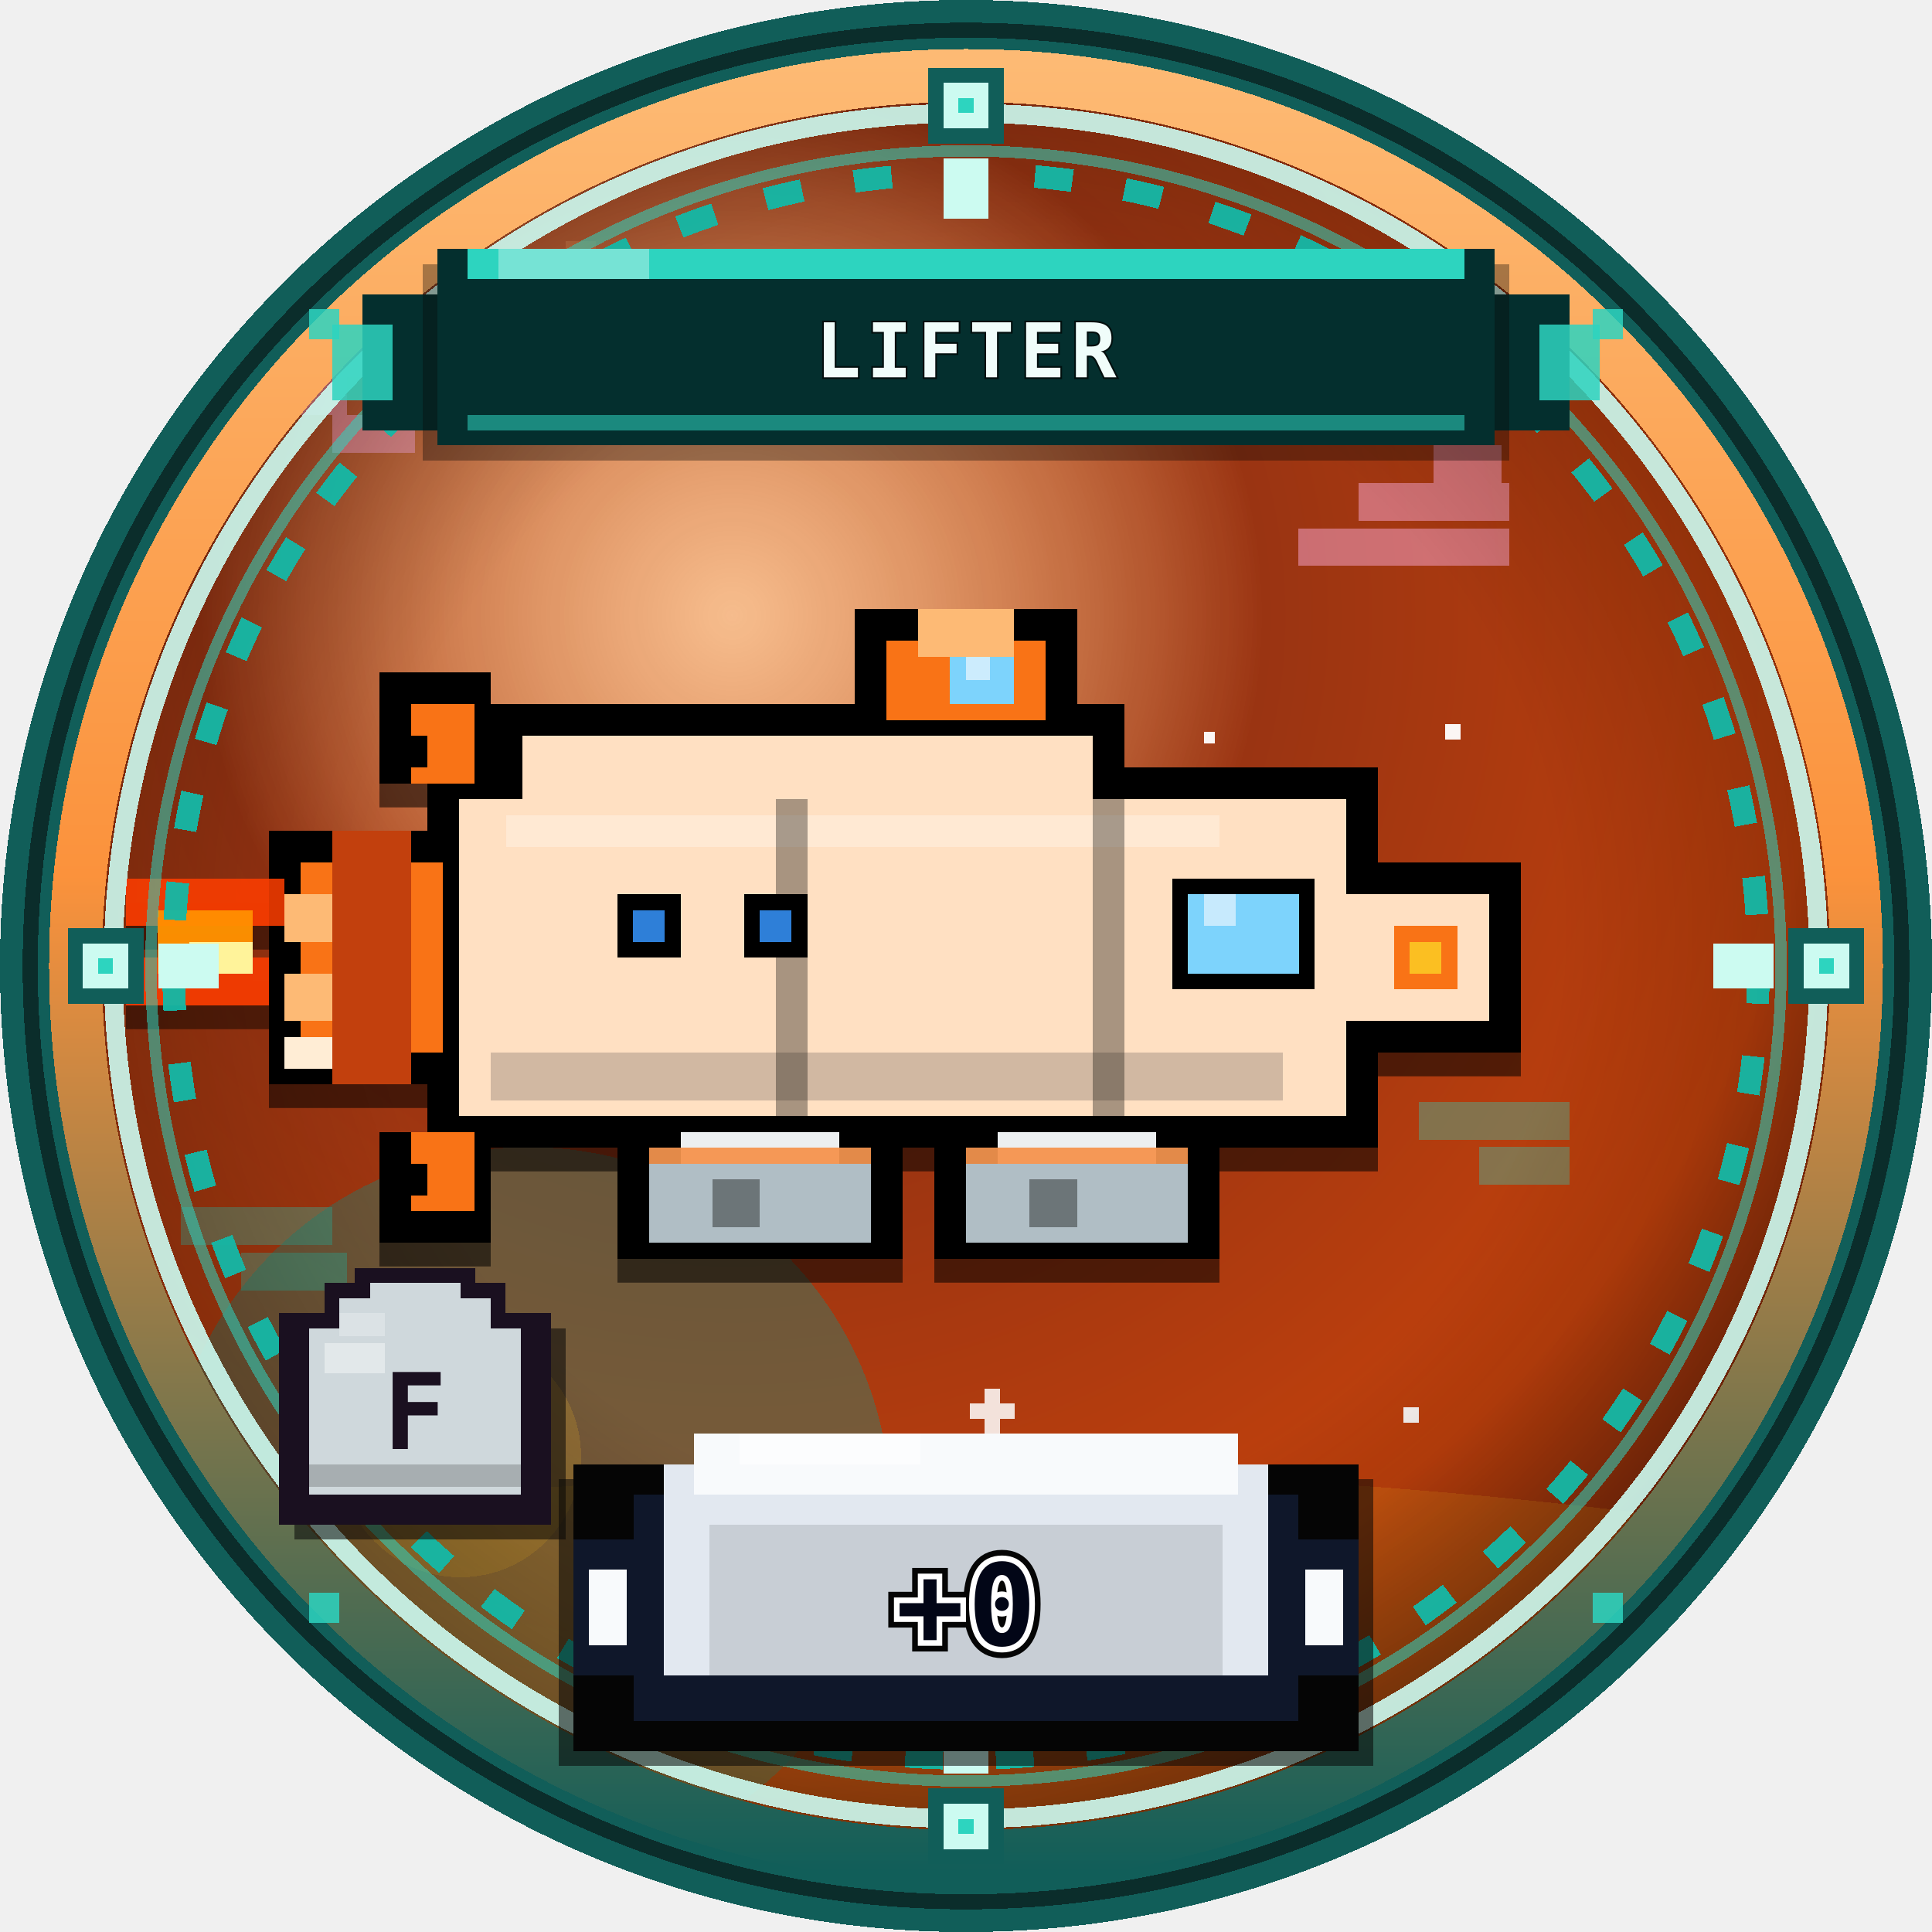
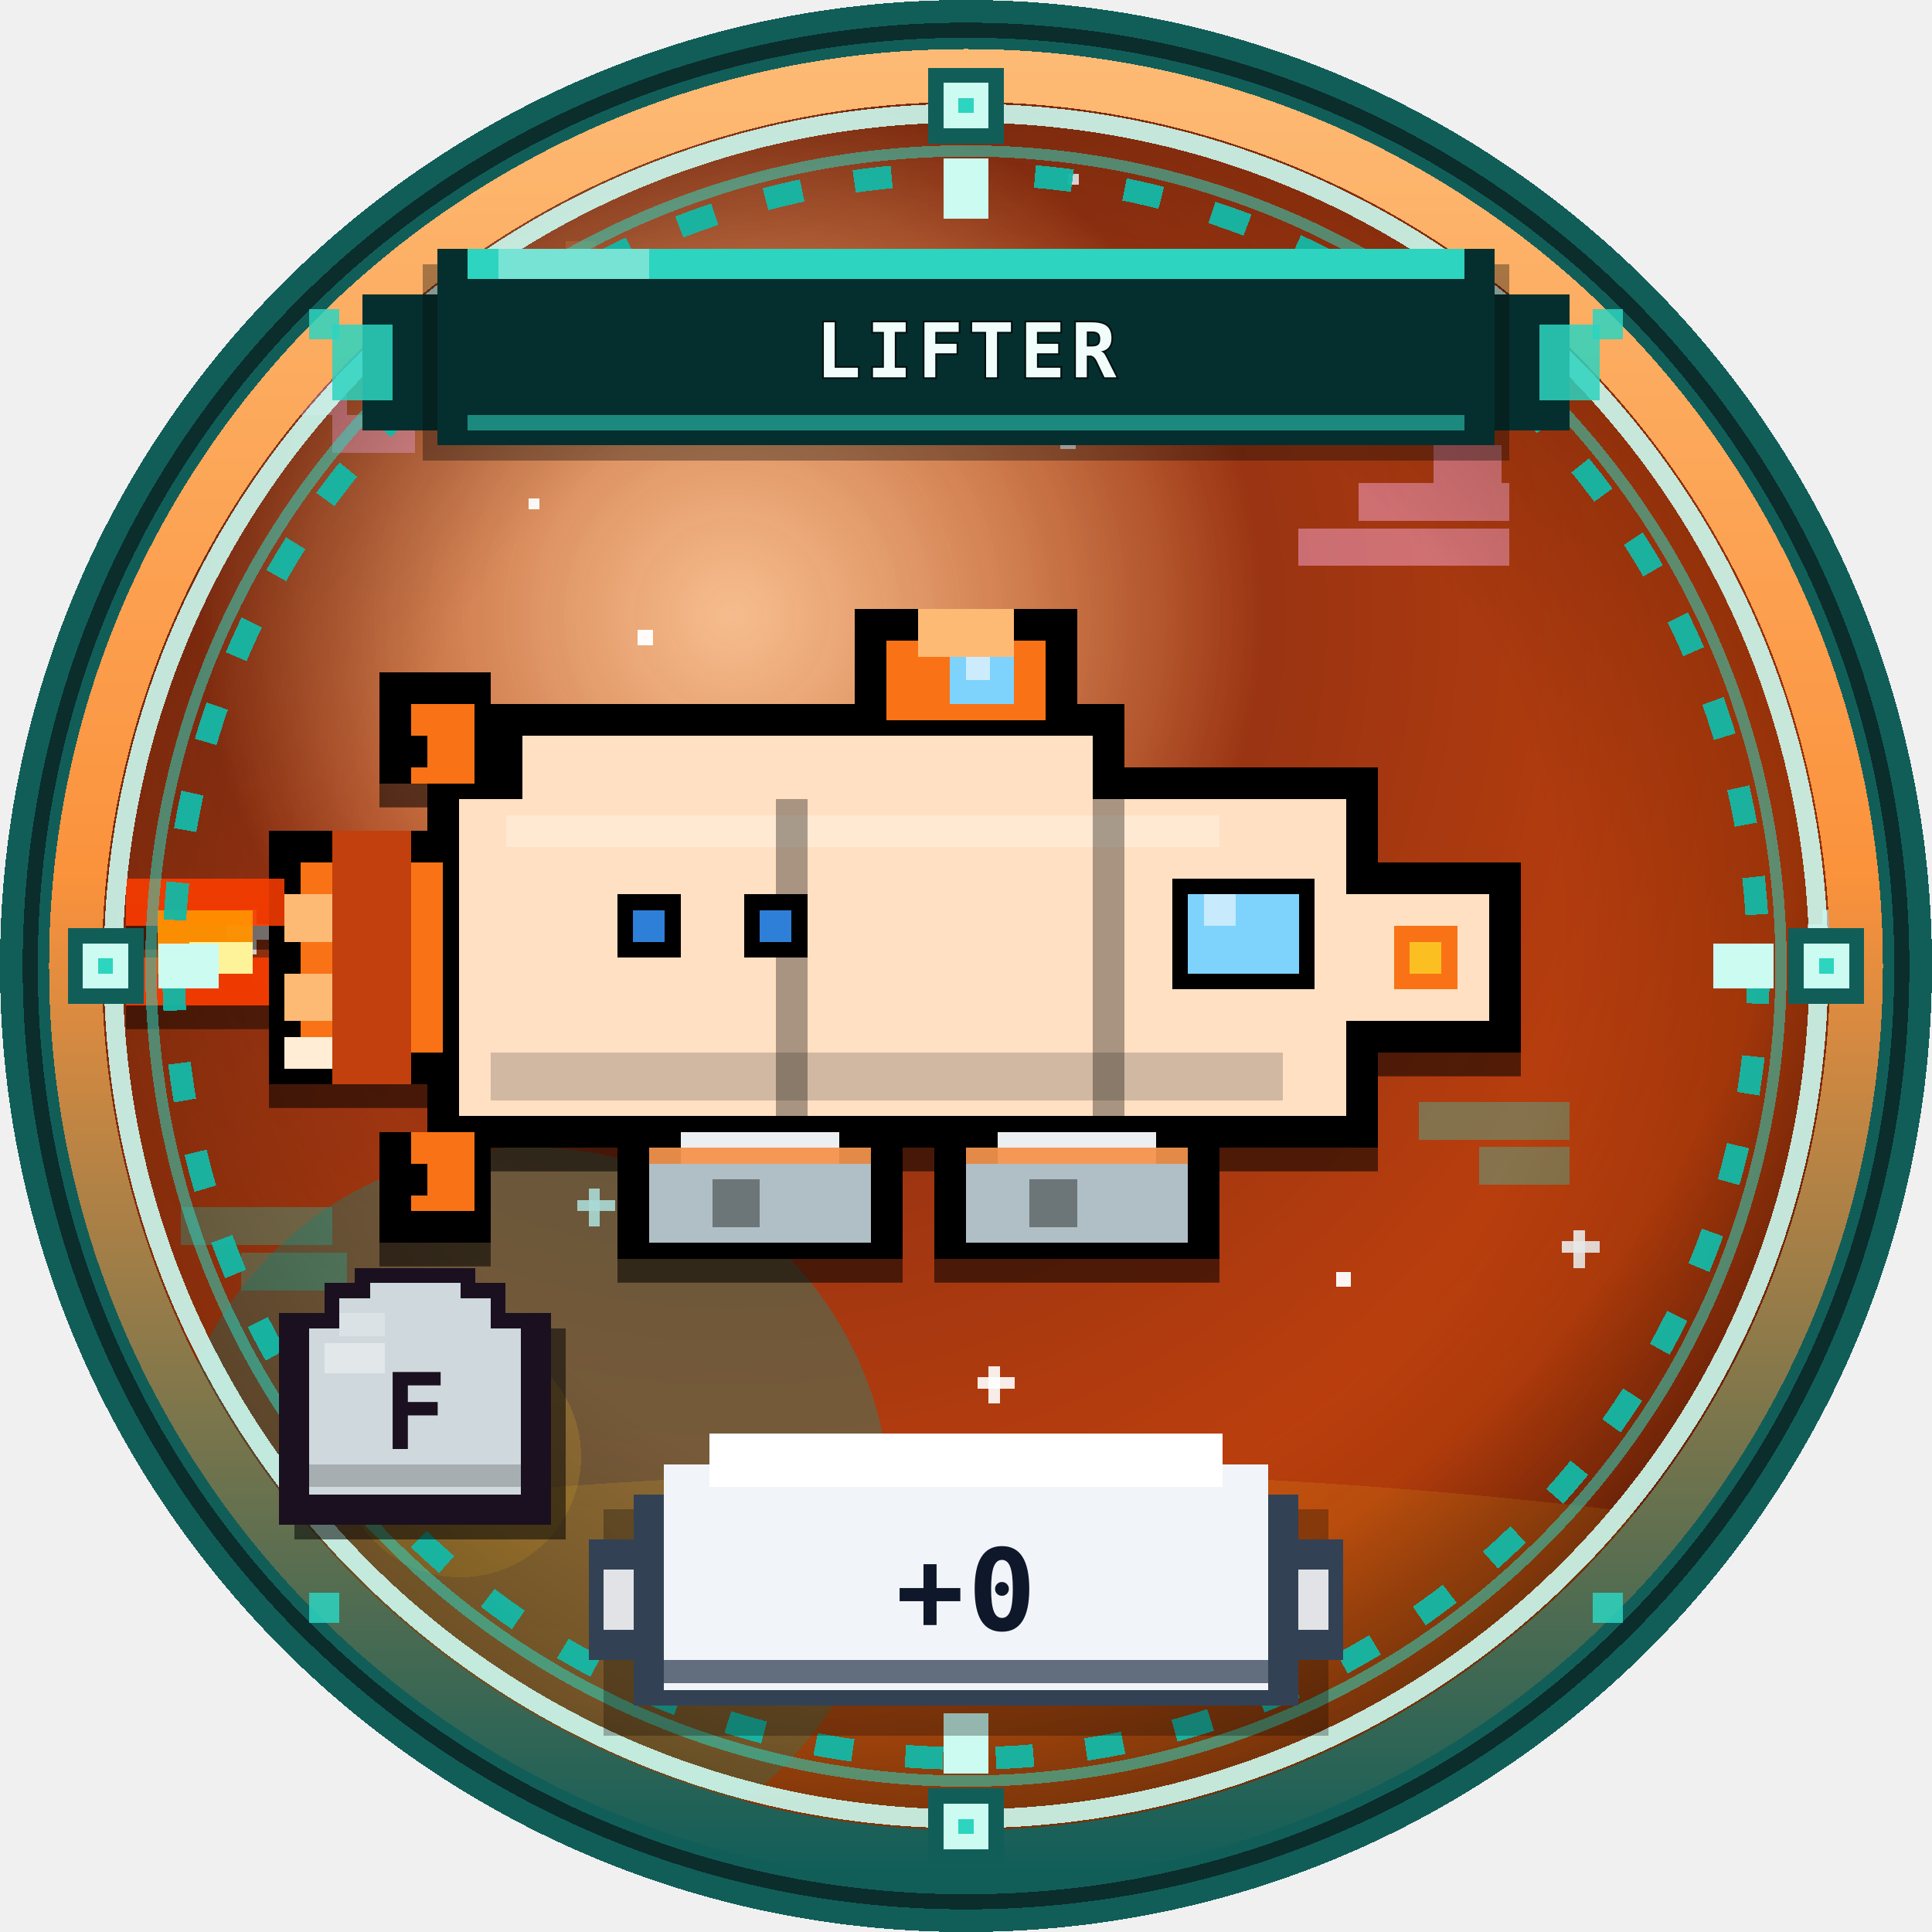
<svg xmlns="http://www.w3.org/2000/svg" viewBox="0 0 512 512" class="w-full h-full" shape-rendering="crispEdges">
  <defs>
-     <radialGradient id="bg_badge_9967" cx="38%" cy="32%" r="78%">
+     <radialGradient id="bg_badge_5868" cx="38%" cy="32%" r="78%">
      <stop offset="0%" stop-color="#fb923c" stop-opacity="0.55" />
      <stop offset="35%" stop-color="#9a3412" />
      <stop offset="72%" stop-color="#c2410c" />
      <stop offset="100%" stop-color="#431407" />
    </radialGradient>
-     <linearGradient id="hull_badge_9967" x1="0%" y1="0%" x2="100%" y2="0%">
+     <linearGradient id="hull_badge_5868" x1="0%" y1="0%" x2="100%" y2="0%">
      <stop offset="0%" stop-color="#cc5500" />
      <stop offset="50%" stop-color="#ff7722" />
      <stop offset="100%" stop-color="#aa4400" />
    </linearGradient>
-     <linearGradient id="frame_badge_9967" x1="0%" y1="0%" x2="100%" y2="100%">
+     <linearGradient id="frame_badge_5868" x1="0%" y1="0%" x2="100%" y2="100%">
      <stop offset="0%" stop-color="#fdba74" />
      <stop offset="50%" stop-color="#fb923c" />
      <stop offset="100%" stop-color="#fed7aa" />
    </linearGradient>
-     <linearGradient id="rim_badge_9967" x1="0%" y1="0%" x2="0%" y2="100%">
+     <linearGradient id="rim_badge_5868" x1="0%" y1="0%" x2="0%" y2="100%">
      <stop offset="0%" stop-color="#fdba74" />
      <stop offset="45%" stop-color="#fb923c" />
      <stop offset="100%" stop-color="#115e59" />
    </linearGradient>
-     <radialGradient id="vignette_badge_9967" cx="50%" cy="48%" r="55%">
+     <radialGradient id="vignette_badge_5868" cx="50%" cy="48%" r="55%">
      <stop offset="55%" stop-color="#000000" stop-opacity="0" />
      <stop offset="100%" stop-color="#000000" stop-opacity="0.42" />
    </radialGradient>
-     <filter id="shadow_badge_9967" x="-50%" y="-50%" width="200%" height="200%">
+     <filter id="shadow_badge_5868" x="-50%" y="-50%" width="200%" height="200%">
      <feDropShadow dx="0" dy="6" stdDeviation="0" flood-color="#000" flood-opacity="0.55" />
    </filter>
-     <filter id="glow_badge_9967">
+     <filter id="glow_badge_5868">
      <feGaussianBlur stdDeviation="1.2" result="blur" />
      <feComposite in="SourceGraphic" in2="blur" operator="over" />
    </filter>
-     <filter id="text_glow_badge_9967" x="-50%" y="-50%" width="200%" height="200%">
+     <filter id="text_glow_badge_5868" x="-50%" y="-50%" width="200%" height="200%">
      <feGaussianBlur stdDeviation="2" result="blur" />
      <feMerge>
        <feMergeNode in="blur" />
        <feMergeNode in="SourceGraphic" />
      </feMerge>
    </filter>
-     <clipPath id="clip_badge_9967">
+     <clipPath id="clip_badge_5868">
      <circle cx="256" cy="256" r="236" />
    </clipPath>
  </defs>
-   <g clip-path="url(#clip_badge_9967)">
-     <rect width="512" height="512" fill="url(#bg_badge_9967)" />
+   <g clip-path="url(#clip_badge_5868)">
+     <rect width="512" height="512" fill="url(#bg_badge_5868)" />
    <g fill="#ffffff" shape-rendering="crispEdges">
-       <rect x="485" y="273" width="4" height="4" fill-opacity="0.95" />
-       <rect x="228" y="292" width="10" height="3" fill-opacity="0.9" />
-       <rect x="231" y="289" width="3" height="10" fill-opacity="0.9" />
-       <rect x="383" y="192" width="4" height="4" fill-opacity="0.95" />
-       <rect x="441" y="69" width="3" height="3" fill-opacity="0.95" />
-       <rect x="220" y="102" width="3" height="3" fill-opacity="0.95" />
-       <rect x="184" y="247" width="4" height="4" fill-opacity="0.95" />
-       <rect x="93" y="48" width="4" height="4" fill-opacity="0.95" />
-       <rect x="469" y="395" width="4" height="4" fill-opacity="0.95" />
-       <rect x="221" y="66" width="3" height="3" fill-opacity="0.95" />
-       <rect x="466" y="416" width="10" height="3" fill-opacity="0.9" />
-       <rect x="469" y="413" width="3" height="10" fill-opacity="0.9" />
-       <rect x="161" y="203" width="3" height="3" fill-opacity="0.95" />
-       <rect x="156" y="283" width="10" height="3" fill-opacity="0.9" />
-       <rect x="159" y="280" width="3" height="10" fill-opacity="0.9" />
-       <rect x="372" y="373" width="4" height="4" fill-opacity="0.95" />
-       <rect x="40" y="386" width="10" height="3" fill-opacity="0.9" />
-       <rect x="43" y="383" width="3" height="10" fill-opacity="0.9" />
-       <rect x="319" y="194" width="3" height="3" fill-opacity="0.95" />
-       <rect x="405" y="67" width="4" height="4" fill-opacity="0.85" />
-       <rect x="401" y="71" width="12" height="4" fill-opacity="0.85" />
-       <rect x="405" y="75" width="4" height="4" fill-opacity="0.85" />
-       <rect x="261" y="368" width="4" height="4" fill-opacity="0.85" />
-       <rect x="257" y="372" width="12" height="4" fill-opacity="0.85" />
-       <rect x="261" y="376" width="4" height="4" fill-opacity="0.85" />
-       <rect x="329" y="96" width="10" height="3" fill-opacity="0.9" />
-       <rect x="332" y="93" width="3" height="10" fill-opacity="0.9" />
+       <rect x="153" y="318" width="10" height="3" fill-opacity="0.9" />
+       <rect x="156" y="315" width="3" height="10" fill-opacity="0.9" />
+       <rect x="259" y="365" width="10" height="3" fill-opacity="0.9" />
+       <rect x="262" y="362" width="3" height="10" fill-opacity="0.9" />
+       <rect x="334" y="401" width="4" height="4" fill-opacity="0.95" />
+       <rect x="280" y="253" width="4" height="4" fill-opacity="0.85" />
+       <rect x="276" y="257" width="12" height="4" fill-opacity="0.85" />
+       <rect x="280" y="261" width="4" height="4" fill-opacity="0.85" />
+       <rect x="263" y="174" width="3" height="3" fill-opacity="0.95" />
+       <rect x="283" y="46" width="3" height="3" fill-opacity="0.95" />
+       <rect x="252" y="265" width="4" height="4" fill-opacity="0.95" />
+       <rect x="188" y="303" width="4" height="4" fill-opacity="0.95" />
+       <rect x="354" y="337" width="4" height="4" fill-opacity="0.95" />
+       <rect x="265" y="405" width="10" height="3" fill-opacity="0.9" />
+       <rect x="268" y="402" width="3" height="10" fill-opacity="0.9" />
+       <rect x="281" y="107" width="4" height="4" fill-opacity="0.85" />
+       <rect x="277" y="111" width="12" height="4" fill-opacity="0.85" />
+       <rect x="281" y="115" width="4" height="4" fill-opacity="0.85" />
+       <rect x="255" y="394" width="3" height="3" fill-opacity="0.95" />
+       <rect x="414" y="329" width="10" height="3" fill-opacity="0.9" />
+       <rect x="417" y="326" width="3" height="10" fill-opacity="0.9" />
+       <rect x="483" y="241" width="4" height="4" fill-opacity="0.85" />
+       <rect x="479" y="245" width="12" height="4" fill-opacity="0.85" />
+       <rect x="483" y="249" width="4" height="4" fill-opacity="0.85" />
+       <rect x="140" y="132" width="3" height="3" fill-opacity="0.95" />
+       <rect x="358" y="219" width="3" height="3" fill-opacity="0.95" />
+       <rect x="169" y="167" width="4" height="4" fill-opacity="0.95" />
+       <rect x="64" y="241" width="4" height="4" fill-opacity="0.85" />
+       <rect x="60" y="245" width="12" height="4" fill-opacity="0.85" />
+       <rect x="64" y="249" width="4" height="4" fill-opacity="0.85" />
    </g>
    <g opacity="0.5" shape-rendering="crispEdges">
      <g fill="#f9a8d4">
        <rect x="56" y="100" width="36" height="10" />
        <rect x="72" y="90" width="44" height="10" />
        <rect x="88" y="110" width="22" height="10" />
        <rect x="360" y="128" width="40" height="10" />
        <rect x="344" y="140" width="56" height="10" />
        <rect x="380" y="118" width="18" height="10" />
      </g>
      <g fill="#2dd4bf" opacity="0.7">
        <rect x="48" y="320" width="40" height="10" />
        <rect x="64" y="332" width="28" height="10" />
        <rect x="376" y="292" width="40" height="10" />
        <rect x="392" y="304" width="24" height="10" />
      </g>
-       <g fill="url(#frame_badge_9967)" opacity="0.45">
+       <g fill="url(#frame_badge_5868)" opacity="0.45">
        <rect x="150" y="64" width="8" height="8" />
        <rect x="348" y="84" width="8" height="8" />
        <rect x="120" y="250" width="8" height="8" />
        <rect x="300" y="230" width="8" height="8" />
        <rect x="200" y="300" width="6" height="6" />
      </g>
    </g>
    <circle cx="140" cy="400" r="96" fill="#0d9488" fill-opacity="0.35" />
    <circle cx="122" cy="386" r="32" fill="#fbbf24" fill-opacity="0.18" />
    <path d="M-40 420 Q256 360 552 420 V520 H-40 Z" fill="#fbbf24" fill-opacity="0.16" />
-     <rect width="512" height="512" fill="url(#vignette_badge_9967)" />
-   </g>
-   <g transform="translate(256, 258) scale(1.05)" filter="url(#shadow_badge_9967)">
+     <rect width="512" height="512" fill="url(#vignette_badge_5868)" />
+   </g>
+   <g transform="translate(256, 258) scale(1.05)" filter="url(#shadow_badge_5868)">
    <g transform="translate(12, -4)" shape-rendering="crispEdges">
      <rect x="-148" y="-48" width="240" height="96" fill="#050505" />
      <rect x="-132" y="-64" width="160" height="20" fill="#050505" />
      <rect x="92" y="-24" width="36" height="48" fill="#050505" />
      <rect x="-188" y="-32" width="44" height="64" fill="#050505" />
      <rect x="-100" y="40" width="72" height="36" fill="#050505" />
      <rect x="-20" y="40" width="72" height="36" fill="#050505" />
      <rect x="-40" y="-88" width="56" height="28" fill="#050505" />
      <rect x="-160" y="-72" width="28" height="28" fill="#050505" />
      <rect x="-160" y="44" width="28" height="28" fill="#050505" />
      <rect x="-140" y="-40" width="224" height="80" fill="#ffe0c2" />
      <rect x="-124" y="-56" width="144" height="16" fill="#ffe0c2" />
      <rect x="84" y="-16" width="36" height="32" fill="#ffe0c2" />
      <rect x="-128" y="-36" width="180" height="8" fill="#ffffff" opacity="0.28" />
      <rect x="-132" y="24" width="200" height="12" fill="#1a1a22" opacity="0.2" />
      <rect x="-60" y="-40" width="8" height="80" fill="#050505" opacity="0.35" />
      <rect x="20" y="-40" width="8" height="80" fill="#050505" opacity="0.35" />
      <rect x="-32" y="-80" width="40" height="20" fill="#f97316" />
      <rect x="-24" y="-88" width="24" height="12" fill="#fdba74" />
      <rect x="-16" y="-76" width="16" height="12" fill="#7dd3fc" />
      <rect x="-12" y="-76" width="6" height="6" fill="#e0f2fe" opacity="0.8" />
      <rect x="-92" y="48" width="56" height="24" fill="#b0bec5" />
      <rect x="-84" y="44" width="40" height="8" fill="#eceff1" />
      <rect x="-76" y="56" width="12" height="12" fill="#050505" opacity="0.4" />
      <rect x="-12" y="48" width="56" height="24" fill="#b0bec5" />
      <rect x="-4" y="44" width="40" height="8" fill="#eceff1" />
      <rect x="4" y="56" width="12" height="12" fill="#050505" opacity="0.4" />
      <rect x="-92" y="48" width="56" height="4" fill="#f97316" opacity="0.7" />
      <rect x="-12" y="48" width="56" height="4" fill="#f97316" opacity="0.7" />
      <rect x="-180" y="-24" width="36" height="48" fill="#f97316" />
      <rect x="-172" y="-32" width="20" height="64" fill="#c2410c" />
      <rect x="-184" y="-16" width="12" height="12" fill="#fdba74" />
      <rect x="-184" y="4" width="12" height="12" fill="#fdba74" />
      <rect x="-184" y="20" width="12" height="8" fill="#ffedd5" />
      <rect x="-152" y="-64" width="16" height="20" fill="#f97316" />
      <rect x="-152" y="44" width="16" height="20" fill="#f97316" />
      <rect x="-160" y="-56" width="12" height="8" fill="#050505" />
      <rect x="-160" y="52" width="12" height="8" fill="#050505" />
      <rect x="40" y="-20" width="36" height="28" fill="#050505" />
      <rect x="44" y="-16" width="28" height="20" fill="#7dd3fc" />
      <rect x="48" y="-16" width="8" height="8" fill="#e0f2fe" opacity="0.75" />
      <rect x="-100" y="-16" width="16" height="16" fill="#050505" />
      <rect x="-96" y="-12" width="8" height="8" fill="#2f7fd8" />
      <rect x="-68" y="-16" width="16" height="16" fill="#050505" />
      <rect x="-64" y="-12" width="8" height="8" fill="#2f7fd8" />
      <rect x="96" y="-8" width="16" height="16" fill="#f97316" />
      <rect x="100" y="-4" width="8" height="8" fill="#fbbf24" />
      <rect x="-224" y="-20" width="40" height="12" fill="#ff3d00" opacity="0.85" />
      <rect x="-224" y="0" width="36" height="12" fill="#ff3d00" opacity="0.85" />
      <rect x="-216" y="-12" width="24" height="16" fill="#ff9100" opacity="0.95" />
      <rect x="-208" y="-4" width="16" height="8" fill="#fff59d" opacity="0.98" />
    </g>
  </g>
-   <g shape-rendering="crispEdges" id="frame_badge_9967_chrome">
+   <g shape-rendering="crispEdges" id="frame_badge_5868_chrome">
    <circle cx="256" cy="256" r="248" fill="none" stroke="#115e59" stroke-width="16" />
    <circle cx="256" cy="256" r="248" fill="none" stroke="#050505" stroke-width="4" opacity="0.55" />
-     <circle cx="256" cy="256" r="236" fill="none" stroke="url(#rim_badge_9967)" stroke-width="14" />
+     <circle cx="256" cy="256" r="236" fill="none" stroke="url(#rim_badge_5868)" stroke-width="14" />
    <circle cx="256" cy="256" r="226" fill="none" stroke="#ccfbf1" stroke-width="5" opacity="0.9" />
    <circle cx="256" cy="256" r="216" fill="none" stroke="#2dd4bf" stroke-width="3" opacity="0.55" />
    <circle cx="256" cy="256" r="210" fill="none" stroke="#14b8a6" stroke-width="6" stroke-dasharray="10 14" opacity="0.95" />
    <rect x="250" y="42" width="12" height="16" fill="#ccfbf1" />
    <rect x="250" y="454" width="12" height="16" fill="#ccfbf1" />
    <rect x="42" y="250" width="16" height="12" fill="#ccfbf1" />
    <rect x="454" y="250" width="16" height="12" fill="#ccfbf1" />
    <rect x="246" y="18" width="20" height="20" fill="#115e59" />
    <rect x="250" y="22" width="12" height="12" fill="#ccfbf1" />
    <rect x="254" y="26" width="4" height="4" fill="#2dd4bf" />
    <rect x="474" y="246" width="20" height="20" fill="#115e59" />
    <rect x="478" y="250" width="12" height="12" fill="#ccfbf1" />
    <rect x="482" y="254" width="4" height="4" fill="#2dd4bf" />
    <rect x="246" y="474" width="20" height="20" fill="#115e59" />
    <rect x="250" y="478" width="12" height="12" fill="#ccfbf1" />
    <rect x="254" y="482" width="4" height="4" fill="#2dd4bf" />
    <rect x="18" y="246" width="20" height="20" fill="#115e59" />
    <rect x="22" y="250" width="12" height="12" fill="#ccfbf1" />
    <rect x="26" y="254" width="4" height="4" fill="#2dd4bf" />
    <rect x="82" y="82" width="8" height="8" fill="#2dd4bf" opacity="0.85" />
    <rect x="422" y="82" width="8" height="8" fill="#2dd4bf" opacity="0.85" />
    <rect x="82" y="422" width="8" height="8" fill="#2dd4bf" opacity="0.85" />
    <rect x="422" y="422" width="8" height="8" fill="#2dd4bf" opacity="0.85" />
  </g>
-   <g shape-rendering="crispEdges" id="name_badge_9967">
+   <g shape-rendering="crispEdges" id="name_badge_5868">
    <rect x="96" y="78" width="20" height="36" fill="#042f2e" />
    <rect x="396" y="78" width="20" height="36" fill="#042f2e" />
    <rect x="88" y="86" width="16" height="20" fill="#2dd4bf" opacity="0.85" />
    <rect x="408" y="86" width="16" height="20" fill="#2dd4bf" opacity="0.85" />
    <rect x="112" y="70" width="288" height="52" fill="#050505" opacity="0.35" />
    <rect x="116" y="66" width="280" height="52" fill="#042f2e" />
    <rect x="124" y="74" width="264" height="36" fill="#042f2e" />
    <rect x="124" y="66" width="264" height="8" fill="#2dd4bf" />
    <rect x="132" y="66" width="40" height="8" fill="#ffffff" opacity="0.35" />
    <rect x="124" y="110" width="264" height="4" fill="#2dd4bf" opacity="0.55" />
    <text x="256" y="100" font-family="Galmuri11, monospace" font-size="20" font-weight="bold" fill="#f0fdfa" stroke="#010f0e" stroke-width="0.9" paint-order="stroke" text-anchor="middle" letter-spacing="1.5">LIFTER</text>
  </g>
-   <g shape-rendering="crispEdges" id="grade_badge_9967">
+   <g shape-rendering="crispEdges" id="grade_badge_5868">
    <rect x="78" y="352" width="72" height="56" fill="#050505" opacity="0.55" />
    <rect x="74" y="348" width="72" height="56" fill="#1a1020" />
    <rect x="86" y="340" width="48" height="12" fill="#1a1020" />
    <rect x="94" y="336" width="32" height="8" fill="#1a1020" />
    <rect x="82" y="352" width="56" height="44" fill="#cfd8dc" />
    <rect x="90" y="344" width="40" height="12" fill="#cfd8dc" />
    <rect x="98" y="340" width="24" height="8" fill="#cfd8dc" />
    <rect x="86" y="356" width="16" height="8" fill="#ffffff" opacity="0.4" />
    <rect x="90" y="348" width="12" height="6" fill="#ffffff" opacity="0.25" />
    <rect x="82" y="388" width="56" height="6" fill="#050505" opacity="0.2" />
    <text x="110" y="384" font-family="Galmuri11, monospace" font-size="28" font-weight="bold" fill="#1a1020" text-anchor="middle">F</text>
  </g>
-   <g shape-rendering="crispEdges" id="enhance_badge_9967">
-     <rect x="148" y="392" width="216" height="76" fill="#050505" opacity="0.55" />
-     <rect x="152" y="388" width="208" height="76" fill="#050505" />
-     <rect x="152" y="408" width="18" height="36" fill="#0f172a" />
-     <rect x="342" y="408" width="18" height="36" fill="#0f172a" />
-     <rect x="156" y="416" width="10" height="20" fill="#f8fafc" />
-     <rect x="346" y="416" width="10" height="20" fill="#f8fafc" />
-     <rect x="168" y="396" width="176" height="60" fill="#0f172a" />
-     <rect x="176" y="388" width="160" height="64" fill="#e2e8f0" />
-     <rect x="184" y="380" width="144" height="16" fill="#f8fafc" />
-     <rect x="196" y="380" width="48" height="8" fill="#ffffff" opacity="0.55" />
-     <rect x="188" y="404" width="136" height="40" fill="#050505" opacity="0.12" />
-     <rect x="176" y="444" width="160" height="8" fill="#0f172a" />
-     <text x="256" y="436" font-family="Galmuri11, monospace" font-size="30" font-weight="bold" fill="none" stroke="#050505" stroke-width="6" paint-order="stroke" text-anchor="middle" letter-spacing="1">+0</text>
-     <text x="256" y="436" font-family="Galmuri11, monospace" font-size="30" font-weight="bold" fill="#020617" stroke="#ffffff" stroke-width="3" paint-order="stroke" text-anchor="middle" letter-spacing="1">+0</text>
+   <g shape-rendering="crispEdges" id="enhance_badge_5868">
+     <rect x="160" y="400" width="192" height="60" fill="#050505" opacity="0.28" />
+     <rect x="156" y="408" width="16" height="32" fill="#334155" />
+     <rect x="340" y="408" width="16" height="32" fill="#334155" />
+     <rect x="160" y="416" width="8" height="16" fill="#ffffff" opacity="0.85" />
+     <rect x="344" y="416" width="8" height="16" fill="#ffffff" opacity="0.85" />
+     <rect x="168" y="396" width="176" height="56" fill="#334155" />
+     <rect x="176" y="388" width="160" height="60" fill="#f1f5f9" />
+     <rect x="188" y="380" width="136" height="14" fill="#ffffff" />
+     <rect x="200" y="380" width="40" height="6" fill="#ffffff" opacity="0.45" />
+     <rect x="176" y="440" width="160" height="6" fill="#334155" opacity="0.75" />
+     <text x="256" y="432" font-family="Galmuri11, monospace" font-size="30" font-weight="bold" fill="#0f172a" text-anchor="middle" letter-spacing="1">+0</text>
  </g>
</svg>
